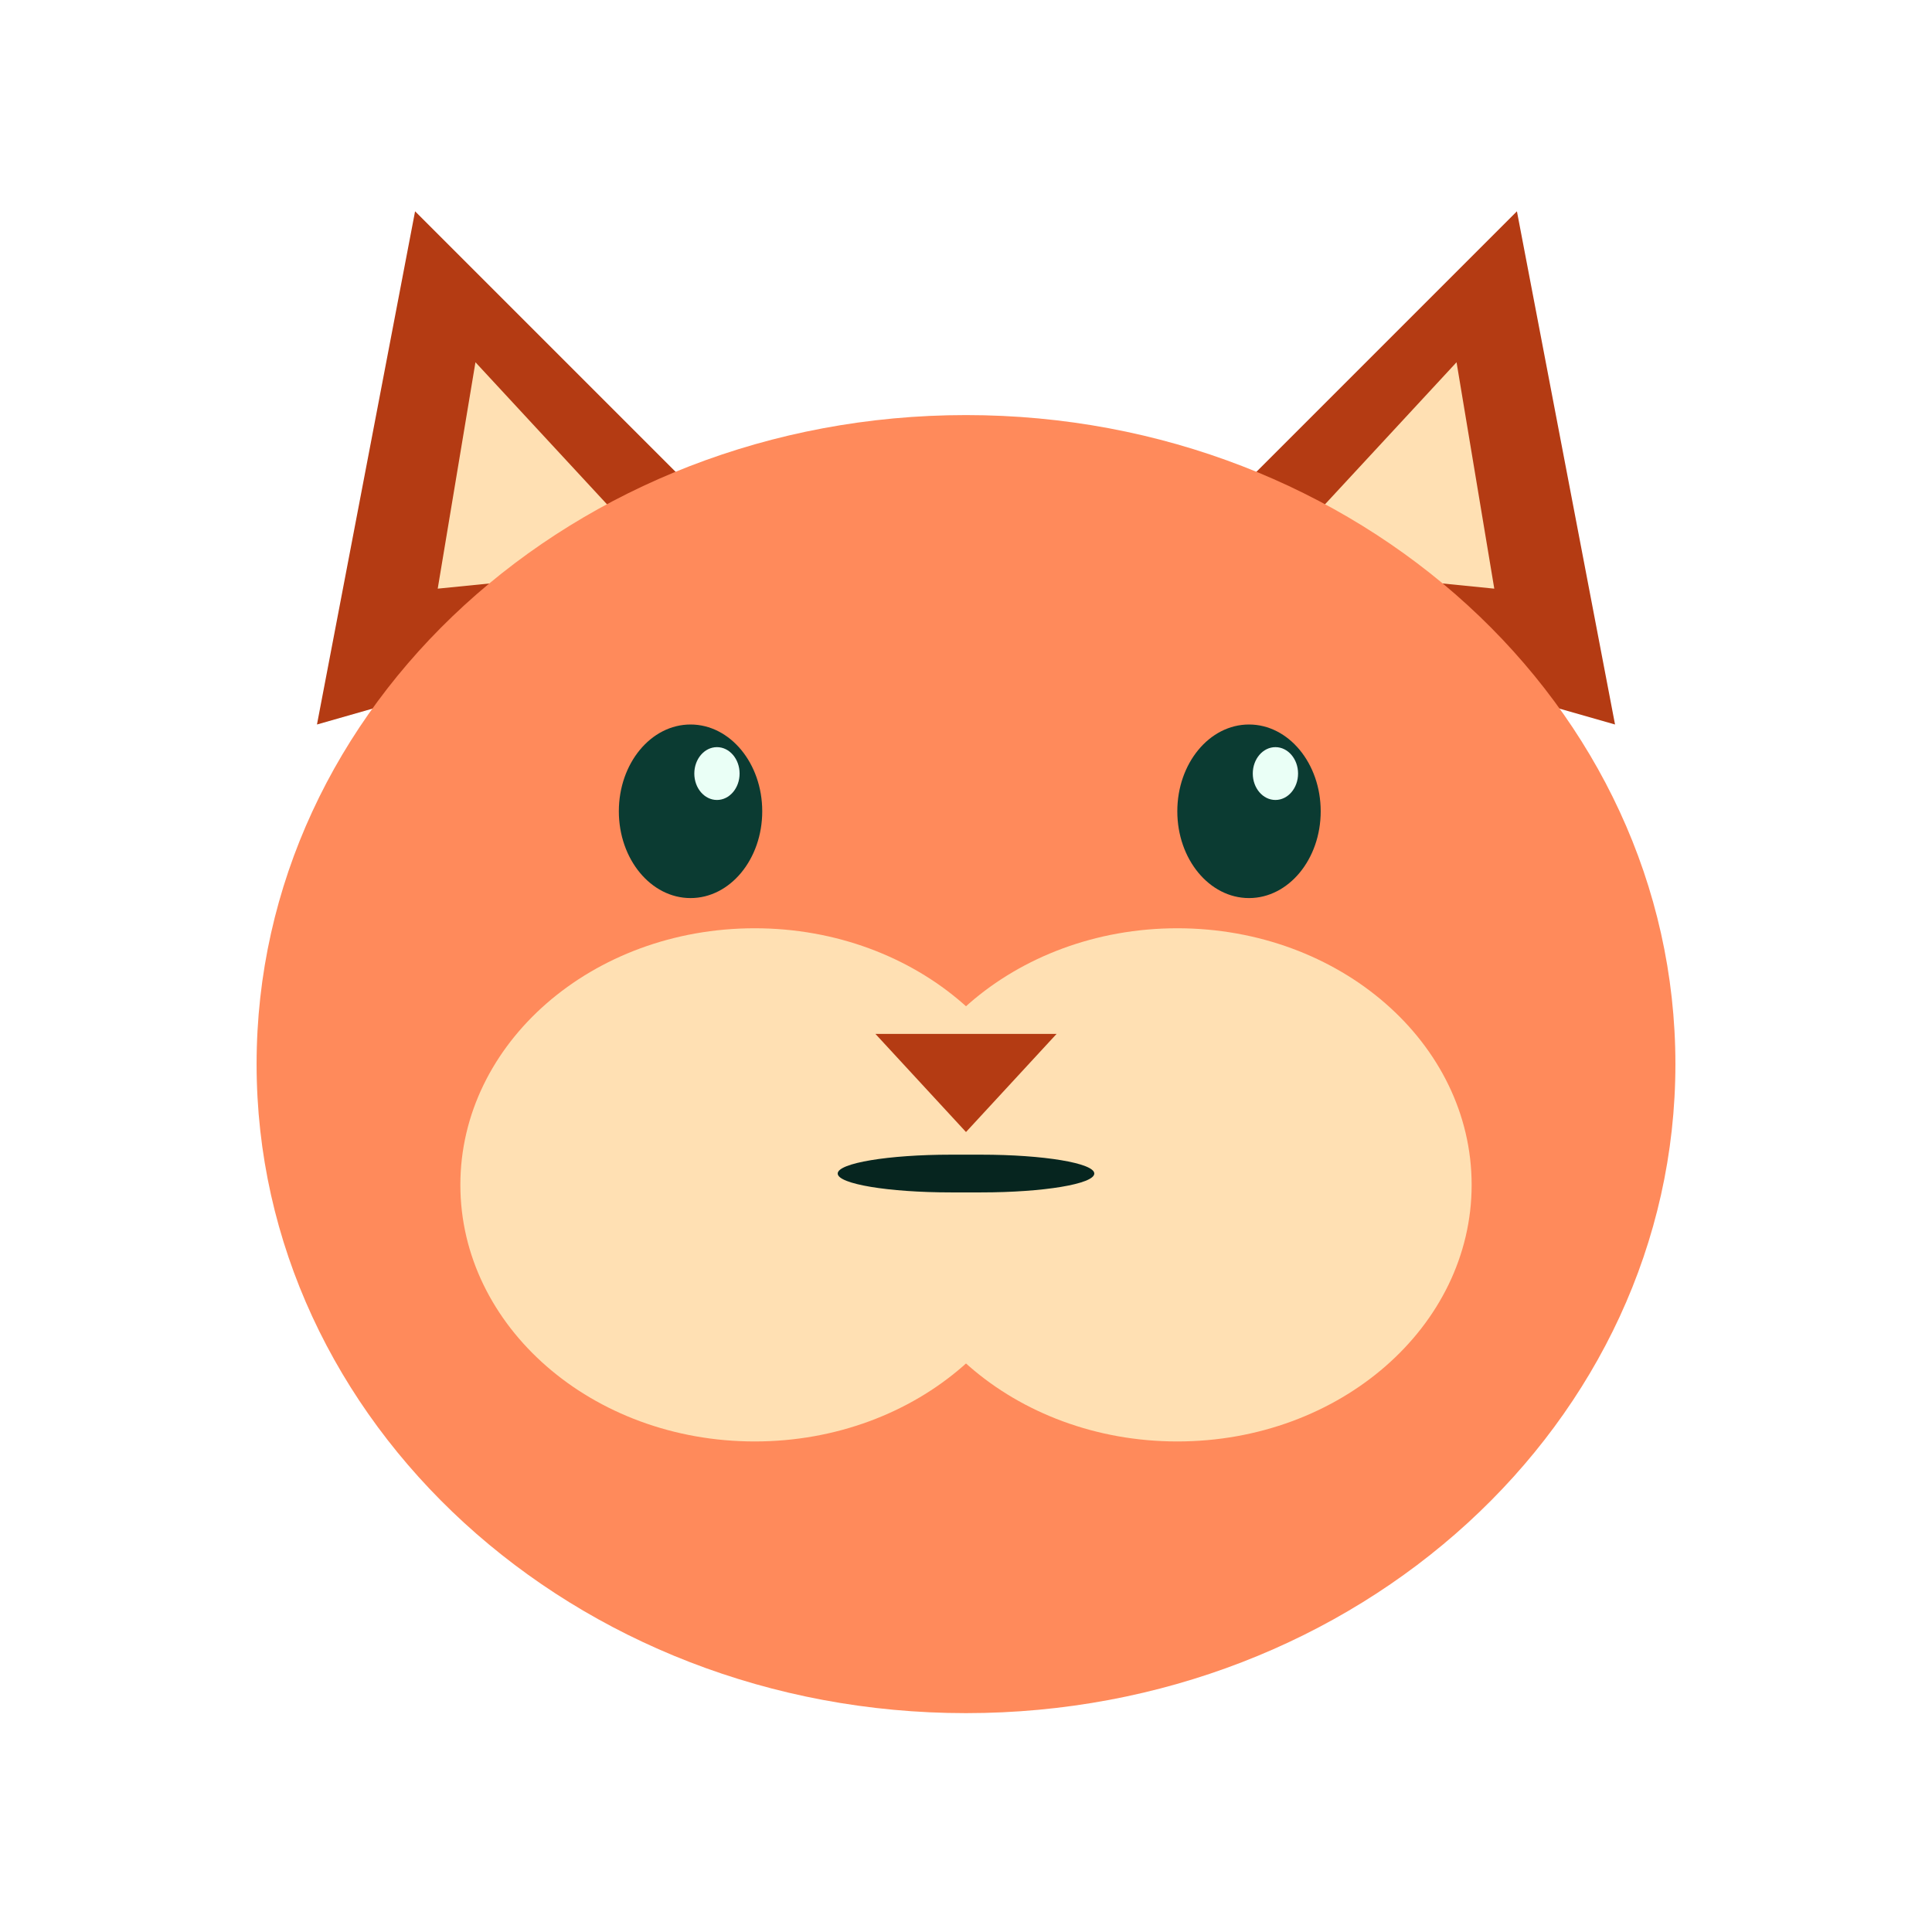
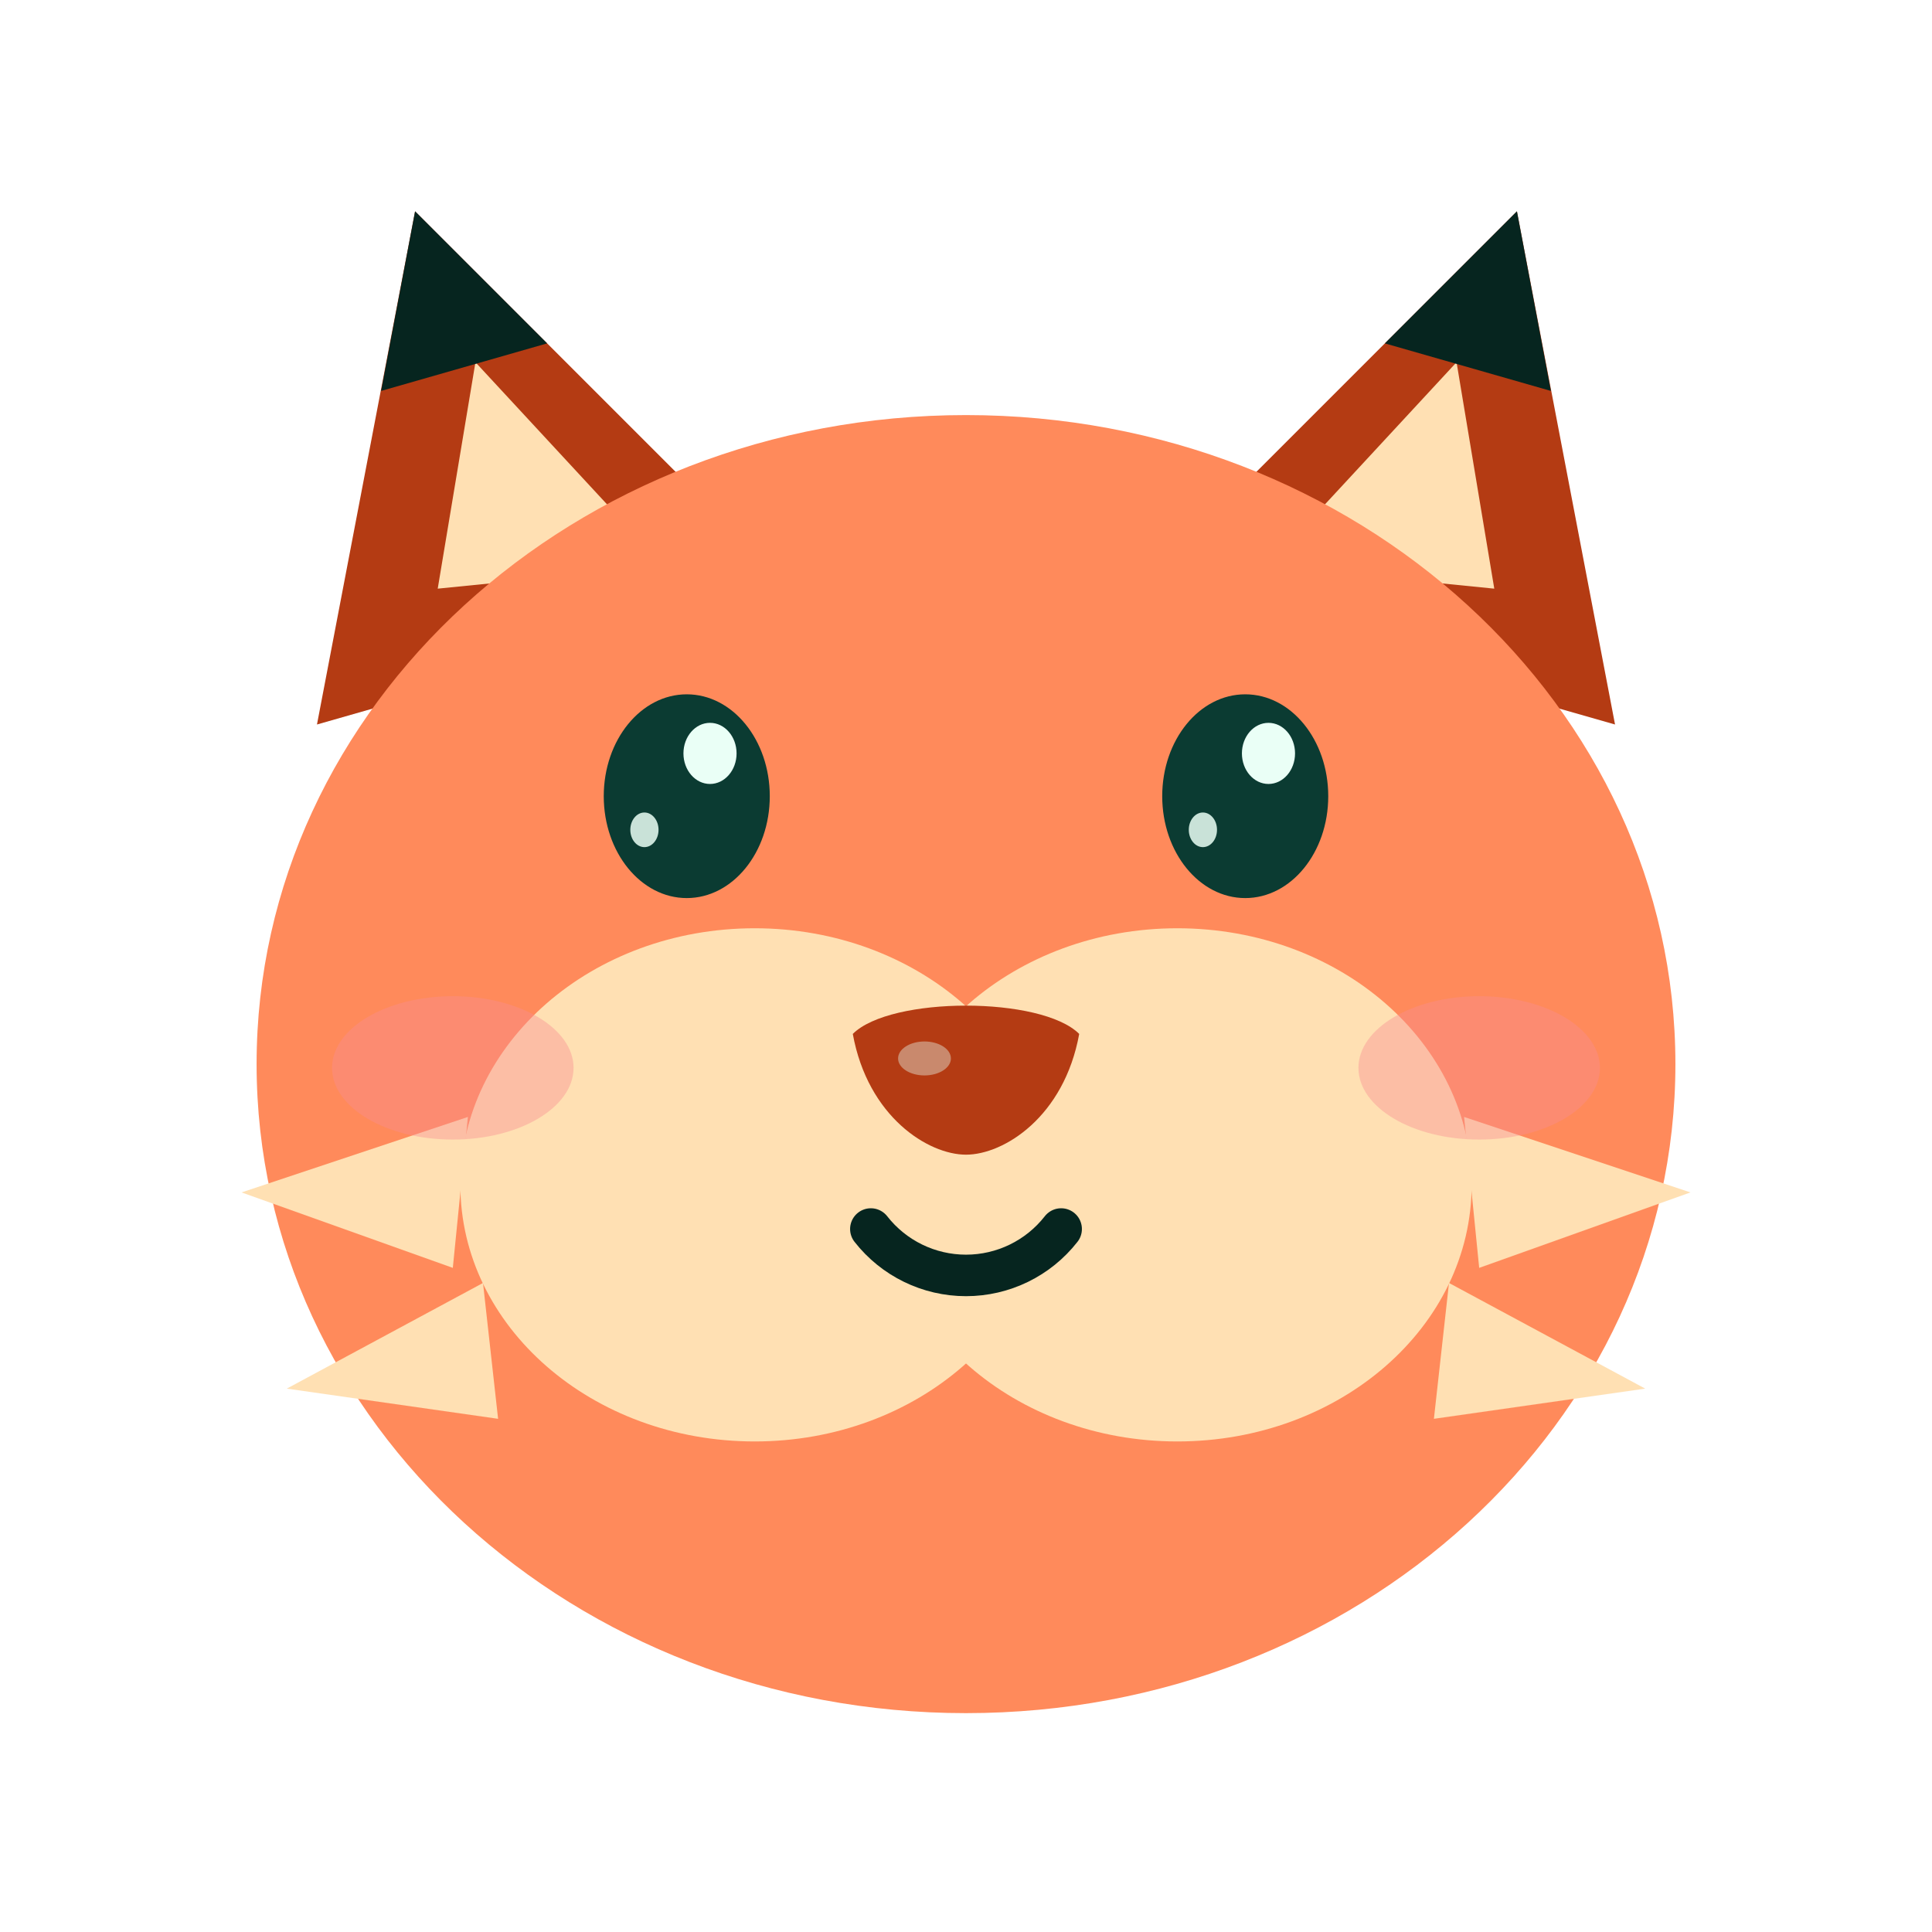
<svg xmlns="http://www.w3.org/2000/svg" viewBox="0 0 256 256" width="256" height="256" role="img" aria-hidden="true">
  <polygon points="42,96 55,28 105,78" fill="#b43b13" />
  <polygon points="151,78 201,28 214,96" fill="#b43b13" />
  <polygon points="58,78 63,48 88,75" fill="#ffe0b3" />
  <polygon points="168,75 193,48 198,78" fill="#ffe0b3" />
+   <polygon points="50.5,51.8 55,28 72.5,45.5" fill="#06251f" />
+   <polygon points="183.5,45.5 201,28 205.5,51.8" fill="#06251f" />
  <ellipse cx="128" cy="141" rx="94" ry="86" fill="#ff8a5b" />
+   <polygon points="62,148 32,158 60,168" fill="#ffe0b3" />
+   <polygon points="64,170 38,184 66,188" fill="#ffe0b3" />
+   <polygon points="194,148 224,158 196,168" fill="#ffe0b3" />
+   <polygon points="192,170 218,184 190,188" fill="#ffe0b3" />
  <ellipse cx="100" cy="157" rx="39" ry="34" fill="#ffe0b3" />
  <ellipse cx="156" cy="157" rx="39" ry="34" fill="#ffe0b3" />
-   <ellipse cx="91.5" cy="107.5" rx="9.5" ry="11.5" fill="#0b3b32" />
-   <ellipse cx="165.5" cy="107.5" rx="9.5" ry="11.5" fill="#0b3b32" />
-   <ellipse cx="95" cy="102.5" rx="3" ry="3.5" fill="#eafff6" />
-   <ellipse cx="169" cy="102.5" rx="3" ry="3.5" fill="#eafff6" />
-   <polygon points="116,137 140,137 128,150" fill="#b43b13" />
-   <rect x="111" y="153" width="34" height="5" rx="15" ry="2.5" fill="#06251f" />
+   <ellipse cx="60" cy="141.5" rx="16" ry="9.5" fill="#f88c92" fill-opacity="0.400" />
+   <ellipse cx="196" cy="141.5" rx="16" ry="9.5" fill="#f88c92" fill-opacity="0.400" />
+   <ellipse cx="91" cy="105.5" rx="11" ry="13.5" fill="#0b3b32" />
+   <ellipse cx="165" cy="105.5" rx="11" ry="13.5" fill="#0b3b32" />
+   <ellipse cx="94.08" cy="99.83" rx="3.52" ry="4.05" fill="#eafff6" />
+   <ellipse cx="85.39" cy="109.955" rx="1.87" ry="2.295" fill="#eafff6" fill-opacity="0.850" />
+   <ellipse cx="168.08" cy="99.83" rx="3.52" ry="4.05" fill="#eafff6" />
+   <ellipse cx="159.39" cy="109.955" rx="1.87" ry="2.295" fill="#eafff6" fill-opacity="0.850" />
+   <path d="M113 137 C118 132 138 132 143 137 C141 148 133 153 128 153 C123 153 115 148 113 137 Z" fill="#b43b13" />
+   <ellipse cx="122.5" cy="140.25" rx="3.5" ry="2.25" fill="#eafff6" fill-opacity="0.400" />
+   <path d="M140.608 162.851 A16 16 0 0 1 115.392 162.851" fill="none" stroke="#06251f" stroke-width="5.5" stroke-linecap="round" />
</svg>
